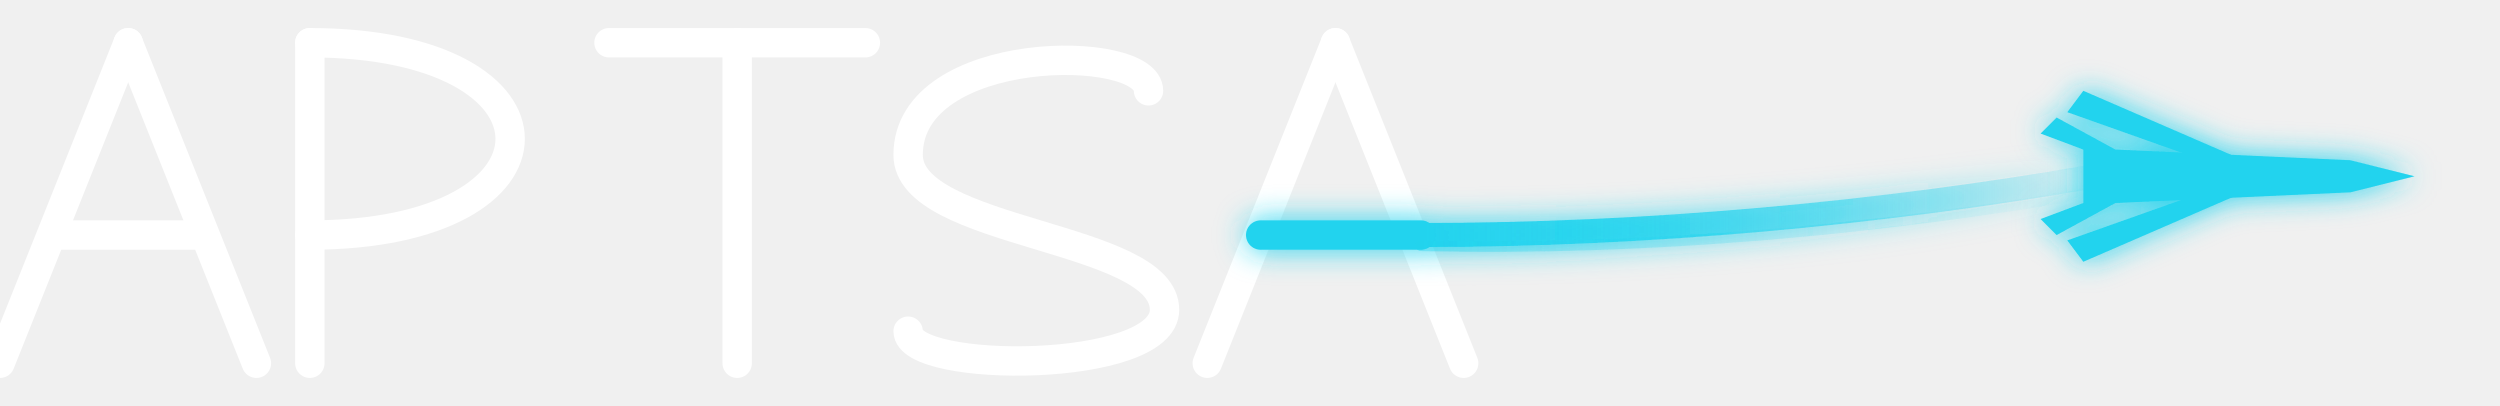
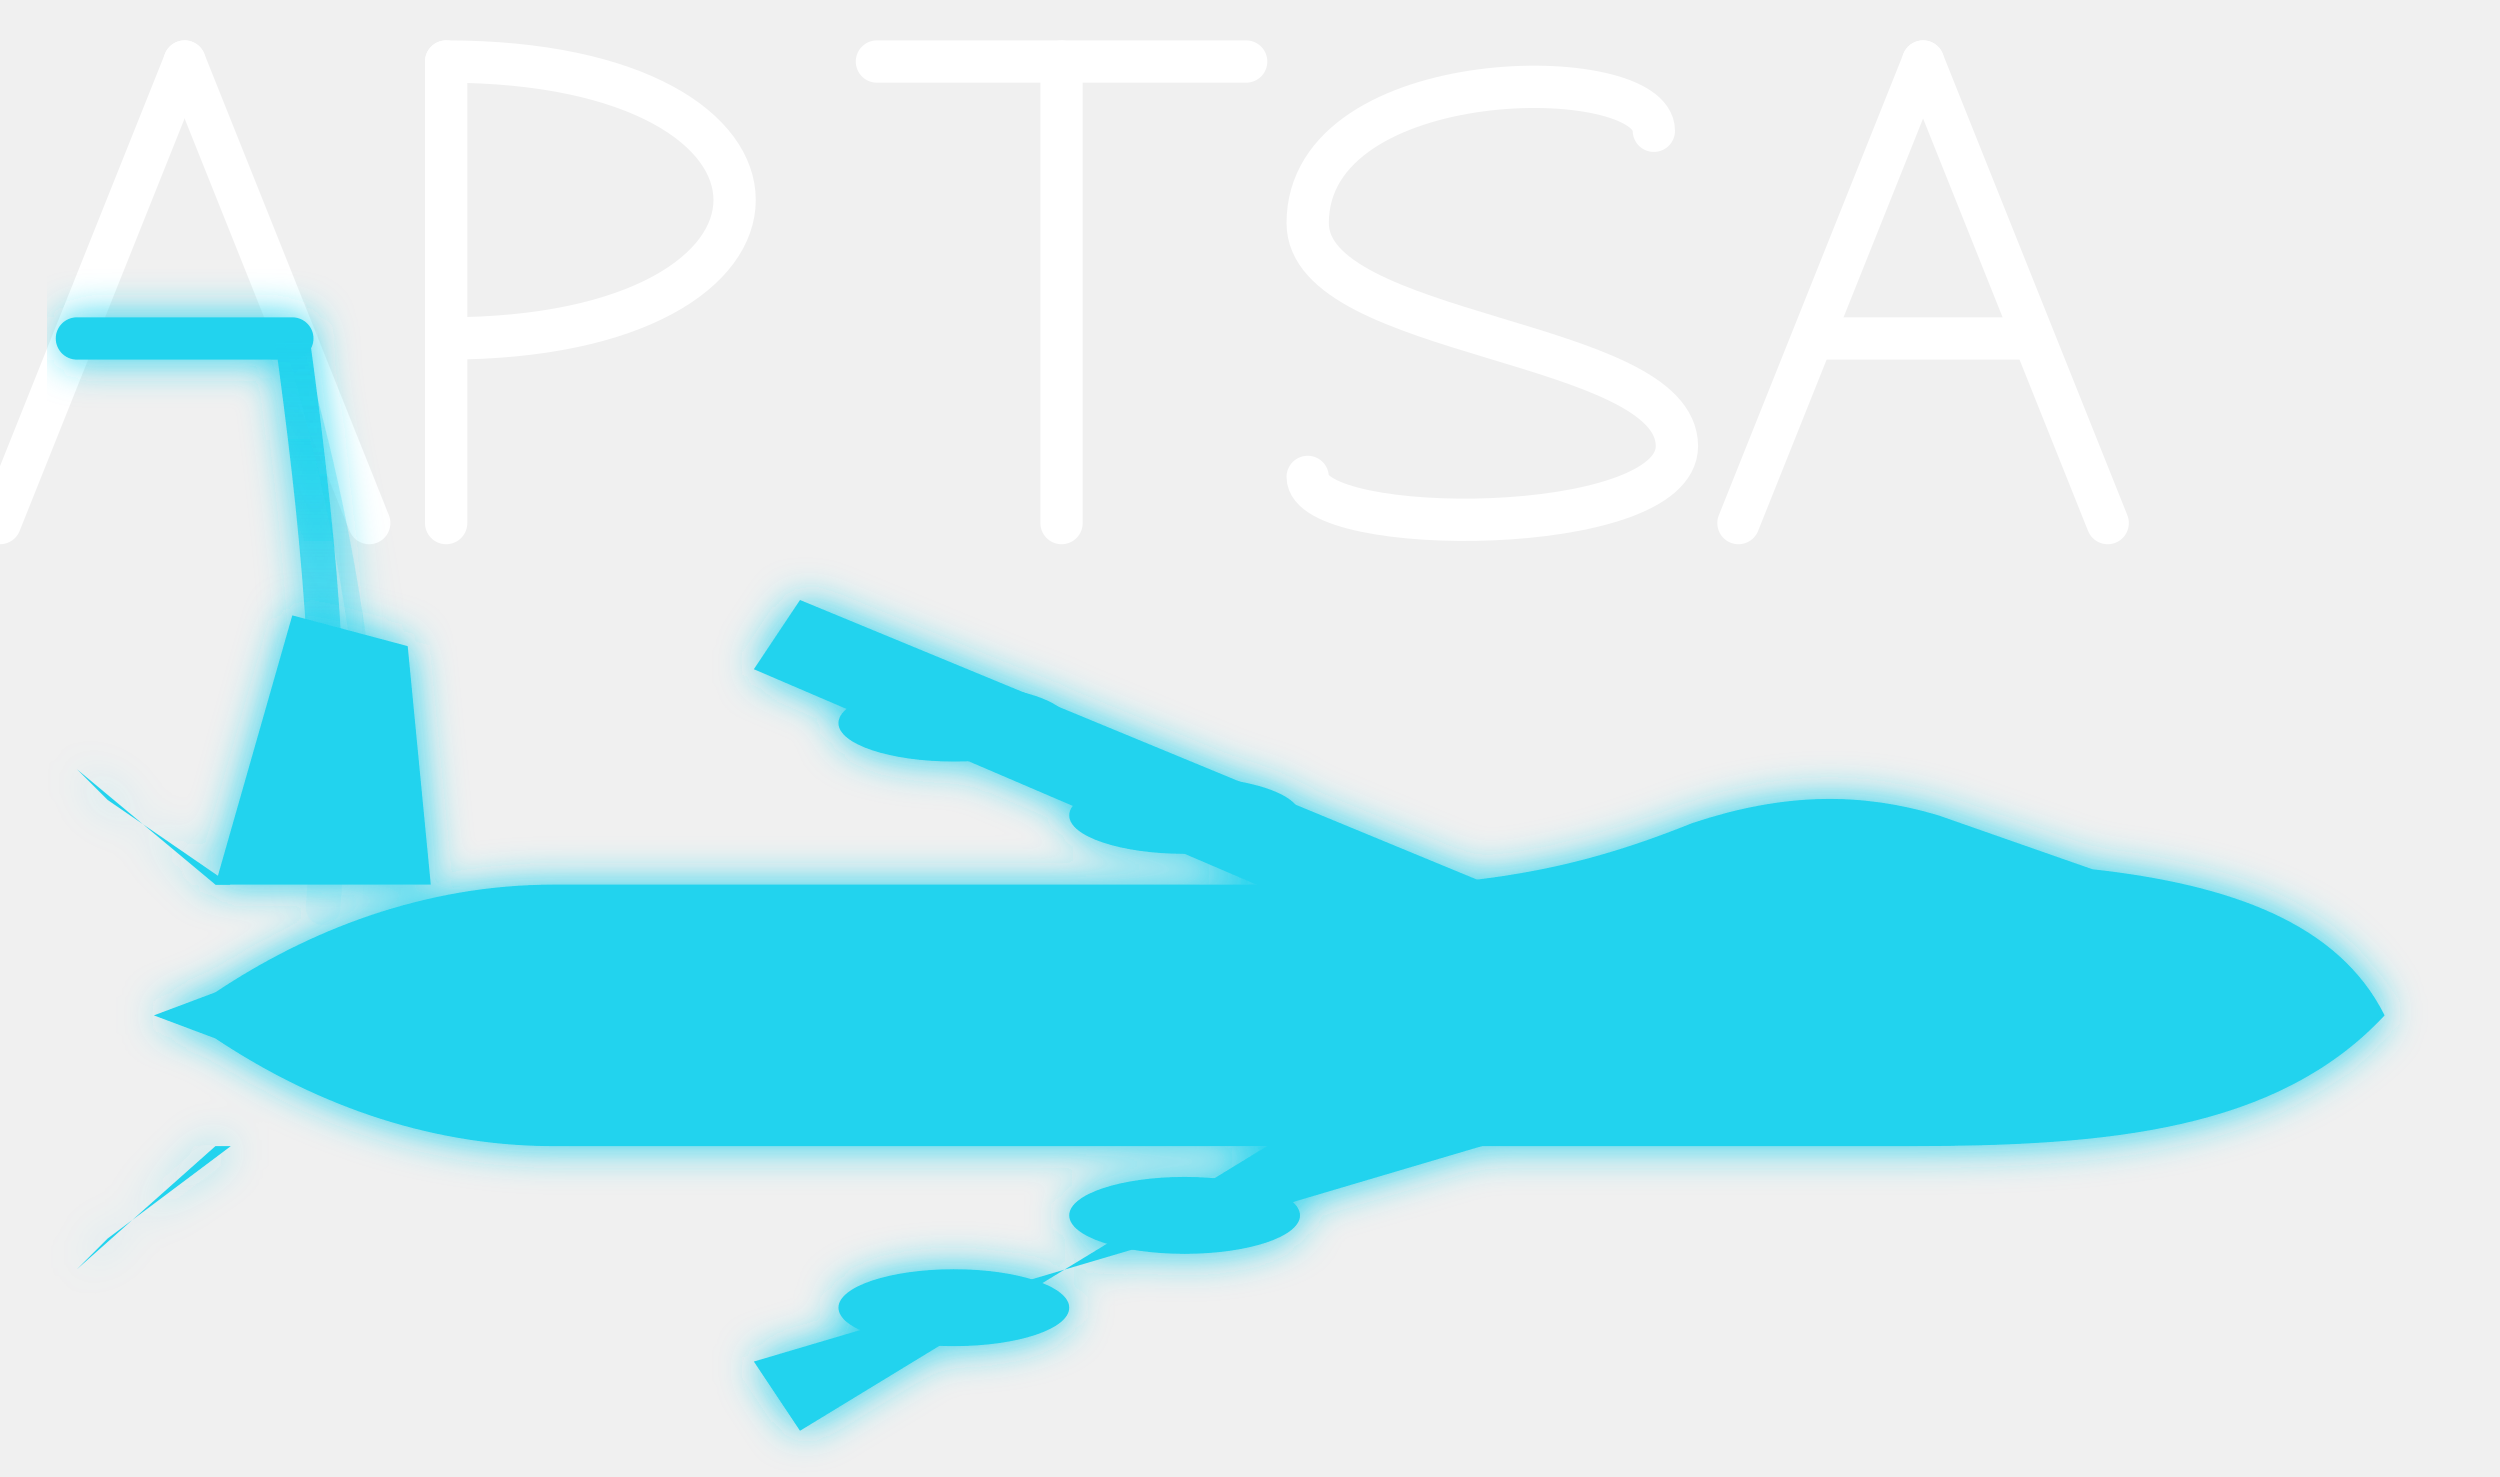
- <svg xmlns="http://www.w3.org/2000/svg" viewBox="0 0 468 76" fill="none" role="img" aria-label="APTSA — Airport Time Saving App">
+ <svg xmlns="http://www.w3.org/2000/svg" viewBox="0 0 325 192" fill="none" role="img" aria-label="APTSA — Airport Time Saving App">
  <defs>
-     <linearGradient id="trail-main" x1="266" y1="0" x2="392" y2="0" gradientUnits="userSpaceOnUse">
+     <linearGradient id="wake" x1="0" y1="44" x2="0" y2="118" gradientUnits="userSpaceOnUse">
      <stop offset="0%" stop-color="#22d3ee" stop-opacity="1" />
-       <stop offset="45%" stop-color="#22d3ee" stop-opacity="0.72" />
-       <stop offset="80%" stop-color="#22d3ee" stop-opacity="0.32" />
-       <stop offset="100%" stop-color="#22d3ee" stop-opacity="0.08" />
+       <stop offset="50%" stop-color="#22d3ee" stop-opacity="0.65" />
+       <stop offset="85%" stop-color="#22d3ee" stop-opacity="0.22" />
+       <stop offset="100%" stop-color="#22d3ee" stop-opacity="0.04" />
    </linearGradient>
-     <linearGradient id="trail-soft" x1="266" y1="0" x2="392" y2="0" gradientUnits="userSpaceOnUse">
-       <stop offset="0%" stop-color="#22d3ee" stop-opacity="0.38" />
+     <linearGradient id="wake2" x1="0" y1="44" x2="0" y2="120" gradientUnits="userSpaceOnUse">
+       <stop offset="0%" stop-color="#22d3ee" stop-opacity="0.35" />
      <stop offset="100%" stop-color="#22d3ee" stop-opacity="0" />
    </linearGradient>
-     <filter id="glow" x="-20%" y="-60%" width="140%" height="220%">
-       <feGaussianBlur in="SourceGraphic" stdDeviation="2.8" result="blur" />
+     <filter id="glow" x="-10%" y="-20%" width="120%" height="140%">
+       <feGaussianBlur in="SourceGraphic" stdDeviation="2.6" result="blur" />
      <feMerge>
        <feMergeNode in="blur" />
        <feMergeNode in="SourceGraphic" />
      </feMerge>
    </filter>
  </defs>
  <g stroke="#ffffff" stroke-width="5.5" stroke-linecap="round" stroke-linejoin="round" fill="none">
    <line x1="24" y1="8" x2="0" y2="68" />
    <line x1="24" y1="8" x2="48" y2="68" />
-     <line x1="11" y1="44" x2="37" y2="44" />
    <line x1="58" y1="8" x2="58" y2="68" />
    <path d="M 58,8 C 108,8 108,44 58,44" />
    <line x1="114" y1="8" x2="162" y2="8" />
    <line x1="138" y1="8" x2="138" y2="68" />
    <path d="M 215,17              C 215,8  170,8  170,29              C 170,44 218,44 218,58              C 218,70 170,70 170,62" />
    <line x1="250" y1="8" x2="226" y2="68" />
    <line x1="250" y1="8" x2="274" y2="68" />
+     <line x1="236" y1="44" x2="264" y2="44" />
  </g>
  <g filter="url(#glow)">
-     <line x1="236" y1="44" x2="266" y2="44" stroke="#22d3ee" stroke-width="5.5" stroke-linecap="round" />
-     <path d="M 266,44 C 308,44 352,40 392,33" stroke="url(#trail-main)" stroke-width="4.5" stroke-linecap="round" />
-     <path d="M 266,46 C 308,47 352,43 392,36" stroke="url(#trail-soft)" stroke-width="2" stroke-linecap="round" />
+     <line x1="10" y1="44" x2="38" y2="44" stroke="#22d3ee" stroke-width="5.5" stroke-linecap="round" />
+     <path d="M 38,44 C 41,66 44,92 42,118" stroke="url(#wake)" stroke-width="4.5" stroke-linecap="round" />
+     <path d="M 38,44 C 45,68 50,96 48,121" stroke="url(#wake2)" stroke-width="2.2" stroke-linecap="round" />
  </g>
  <g fill="#22d3ee" filter="url(#glow)">
-     <path d="       M 452,33       L 440,30       L 396,28       L 385,22       L 382,25       L 390,28       L 390,38       L 382,41       L 385,44       L 396,38       L 440,36       Z     " />
-     <path d="M 420,30 L 390,17 L 387,21 L 418,32 Z" />
-     <path d="M 418,34 L 387,45 L 390,49 L 420,36 Z" />
+     <path d="       M 310,132       C 304,120 290,115 272,113       L 252,106       C 242,103 232,103 220,107       C 210,111 200,114 185,115       L 72,115       C 55,115 40,121 28,129       L 20,132       L 28,135       C 40,143 55,149 72,149       L 248,149       C 274,149 296,147 310,132       Z     " />
+     <path d="M 28,115 L 38,80 L 53,84 L 56,115 Z" />
+     <path d="M 28,115 L 10,100 L 14,104 L 30,115 Z" />
+     <path d="M 28,149 L 10,165 L 14,161 L 30,149 Z" />
+     <path d="M 196,116 L 104,78  L  98,87  L 168,117 Z" />
+     <path d="M 196,148 L  98,177 L 104,186 L 168,147 Z" />
+     <ellipse cx="124" cy="94" rx="15" ry="5" />
+     <ellipse cx="154" cy="106" rx="15" ry="5" />
+     <ellipse cx="154" cy="158" rx="15" ry="5" />
+     <ellipse cx="124" cy="170" rx="15" ry="5" />
  </g>
</svg>
